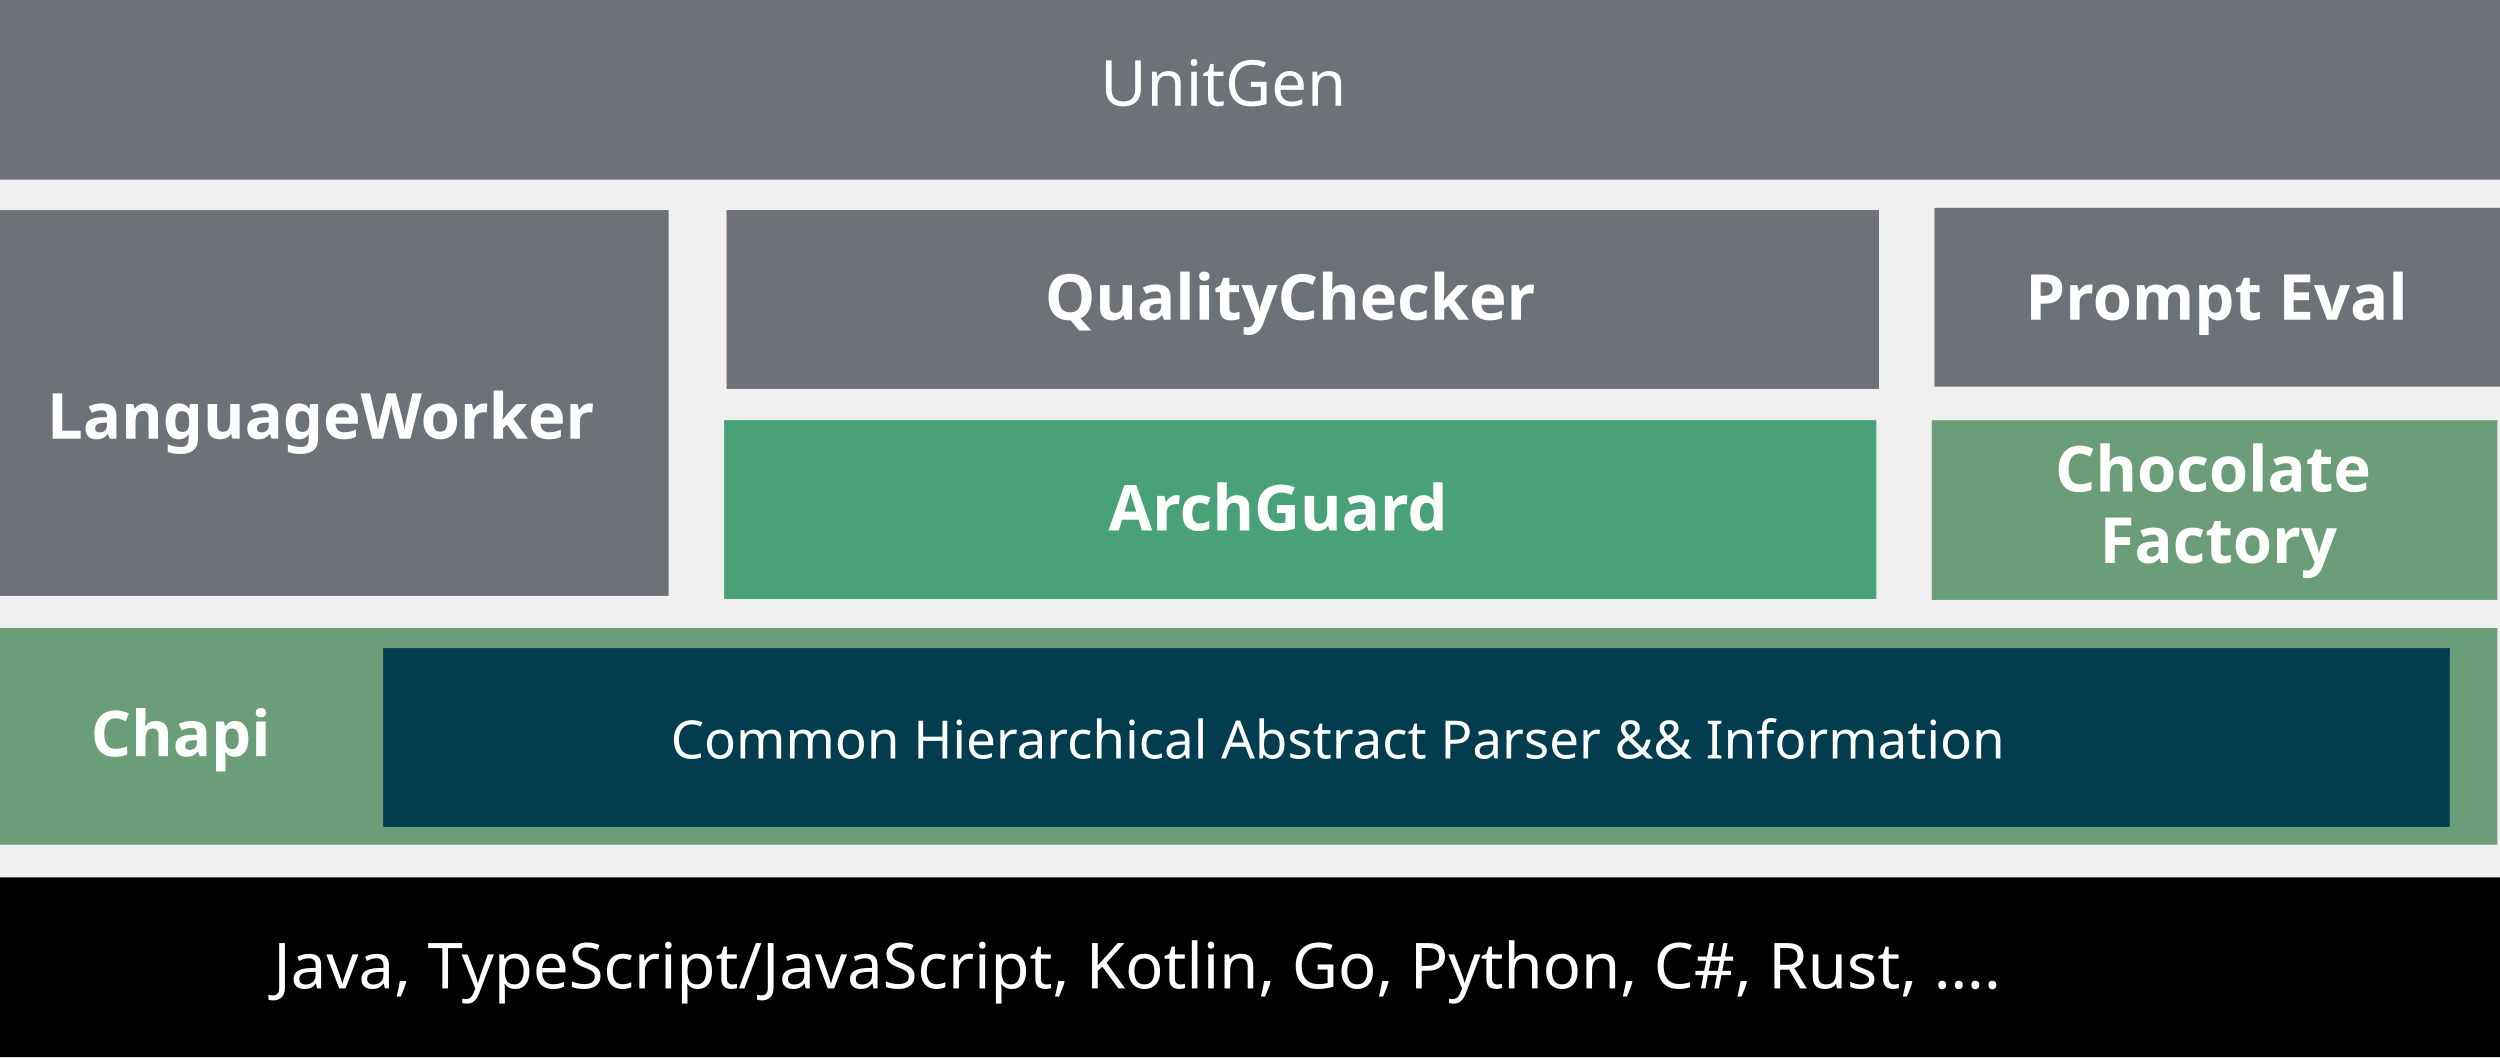
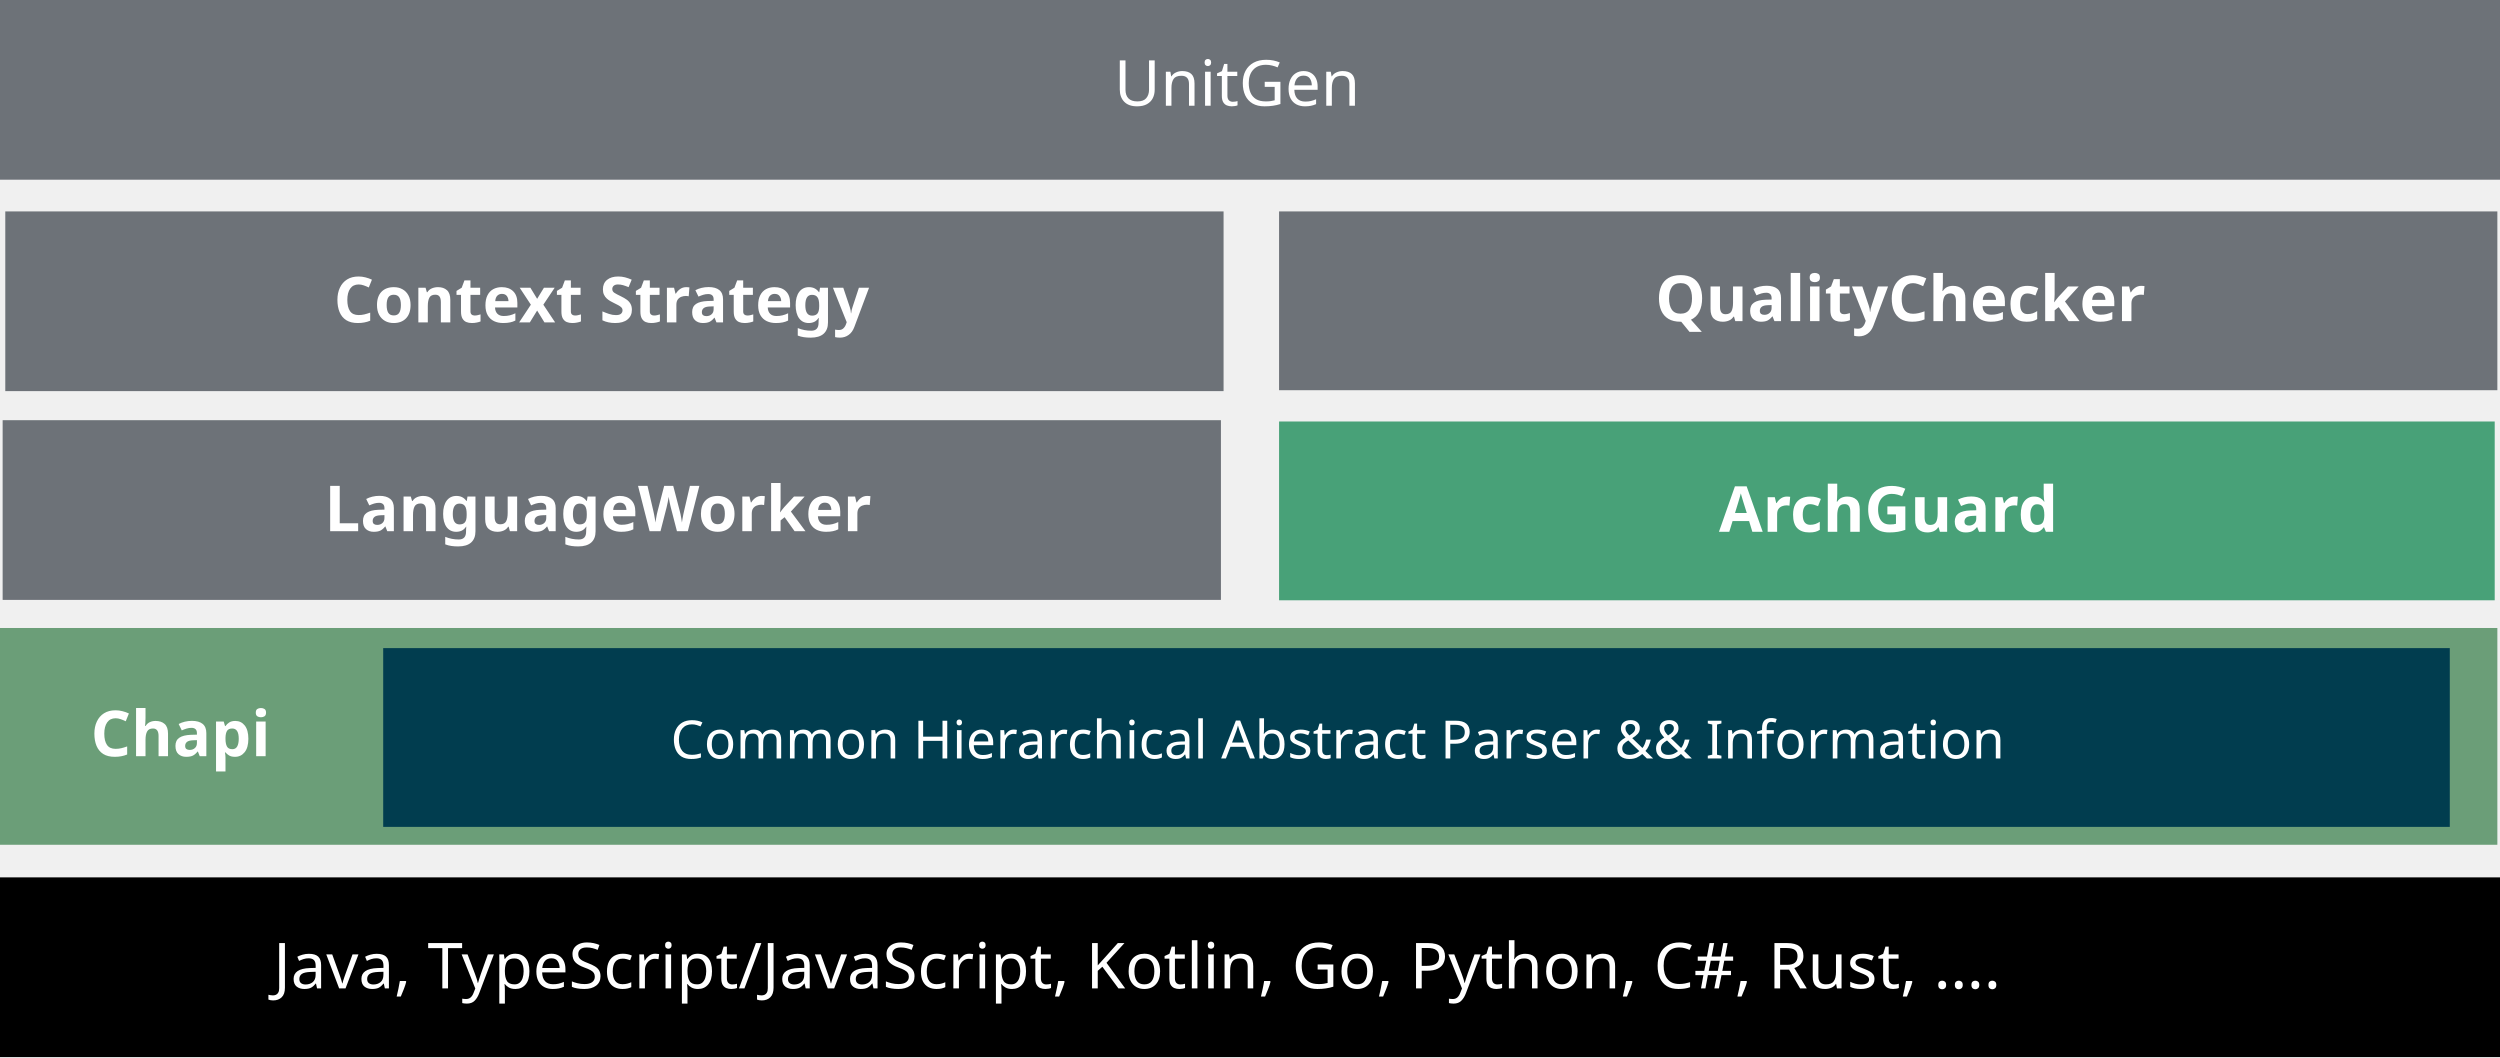
<svg xmlns="http://www.w3.org/2000/svg" width="946px" height="400px" viewBox="0 0 946 400" version="1.1">
  <g id="Page-1" stroke="none" stroke-width="1" fill="none" fill-rule="evenodd">
    <g id="Group-2">
      <g id="Group">
        <rect id="Rectangle" fill="#6D7278" x="0" y="0" width="946" height="68" />
-         <text id="unit-gen" font-family="Comfortaa-SemiBold, Comfortaa" font-size="24" font-weight="500" fill="#FFFFFF">
-           <tspan x="416.334" y="40">UnitGen</tspan>
+         <text id="UnitGen" font-family="Comfortaa-SemiBold, Comfortaa" font-size="24" font-weight="500" fill="#FFFFFF">
+           <tspan x="421.575" y="40">UnitGen</tspan>
        </text>
      </g>
      <g id="Group" transform="translate(0, 331.3467)">
        <rect id="Rectangle" fill="#000000" x="0" y="0.653" width="946" height="68" />
        <text id="Java,-TypeScript/Jav" font-family="Comfortaa-SemiBold, Comfortaa" font-size="24" font-weight="500" fill="#FFFFFF">
          <tspan x="103.44" y="42.653">Java, TypeScript/JavaScript, Kotlin, Go, Python, C#, Rust, ….</tspan>
        </text>
      </g>
      <rect id="Rectangle" fill="#6B9E78" x="0" y="237.632" width="945" height="82.03" />
-       <rect id="Rectangle" fill="#48A178" x="274" y="158.985" width="436" height="67.653" />
-       <rect id="Rectangle" fill="#DA4167" x="275" y="79.493" width="436" height="67.653" />
-       <rect id="Rectangle" fill="#6D7278" x="275" y="79.493" width="436" height="67.653" />
-       <rect id="Rectangle" fill="#6D7278" x="732" y="78.647" width="214" height="67.653" />
+       <rect id="Rectangle" fill="#48A178" x="484" y="159.493" width="460" height="67.653" />
+       <rect id="Rectangle" fill="#6D7278" x="484" y="80" width="461" height="67.653" />
      <rect id="Rectangle" fill="#013D4F" x="145" y="245.243" width="782" height="67.653" />
      <text id="Chapi" font-family="Comfortaa-Bold, Comfortaa" font-size="24" font-weight="bold" fill="#FFFFFF">
        <tspan x="34.32" y="286.147">Chapi</tspan>
      </text>
-       <text id="Prompt-Eval" font-family="Comfortaa-Bold, Comfortaa" font-size="24" font-weight="bold" fill="#FFFFFF">
-         <tspan x="766.396" y="121">Prompt Eval</tspan>
-       </text>
-       <text id="PromptScript" font-family="Comfortaa-Bold, Comfortaa" font-size="24" font-weight="bold" fill="#FFFFFF">
-         <tspan x="755.416" y="199.889">PromptScript</tspan>
-       </text>
-       <rect id="Rectangle" fill="#6B9E78" x="731" y="159" width="214" height="68" />
-       <text id="Chocolate-Factory" font-family="Comfortaa-Bold, Comfortaa" font-size="24" font-weight="bold" fill="#FFFFFF">
-         <tspan x="777.604" y="186">Chocolate</tspan>
-         <tspan x="794.476" y="213">Factory</tspan>
-       </text>
      <text id="ArchGuard" font-family="Comfortaa-Bold, Comfortaa" font-size="24" font-weight="bold" fill="#FFFFFF">
-         <tspan x="419.448" y="200.735">ArchGuard</tspan>
+         <tspan x="650.448" y="201.242">ArchGuard</tspan>
      </text>
      <text id="QualityChecker" font-family="Comfortaa-Bold, Comfortaa" font-size="24" font-weight="bold" fill="#FFFFFF">
-         <tspan x="395.364" y="121">QualityChecker</tspan>
+         <tspan x="626.364" y="121.507">QualityChecker</tspan>
      </text>
-       <rect id="Rectangle" fill="#6D7278" x="0" y="79.493" width="253" height="146" />
+       <rect id="Rectangle" fill="#6D7278" x="1" y="159" width="461" height="68" />
      <text id="LanguageWorker" font-family="Comfortaa-Bold, Comfortaa" font-size="24" font-weight="bold" fill="#FFFFFF">
-         <tspan x="17.776" y="166">LanguageWorker</tspan>
+         <tspan x="122.776" y="201">LanguageWorker</tspan>
+       </text>
+       <rect id="Rectangle" fill="#6D7278" x="2" y="80" width="461" height="68" />
+       <text id="Context-Strategy" font-family="Comfortaa-Bold, Comfortaa" font-size="24" font-weight="bold" fill="#FFFFFF">
+         <tspan x="126.284" y="122">Context Strategy</tspan>
      </text>
      <text id="Common-Hierarchical" font-family="Comfortaa-SemiBold, Comfortaa" font-size="20" font-weight="500" fill="#FFFFFF">
        <tspan x="253.779" y="287">Common Hierarchical Abstract Parser &amp;&amp; Information</tspan>
      </text>
    </g>
  </g>
</svg>
